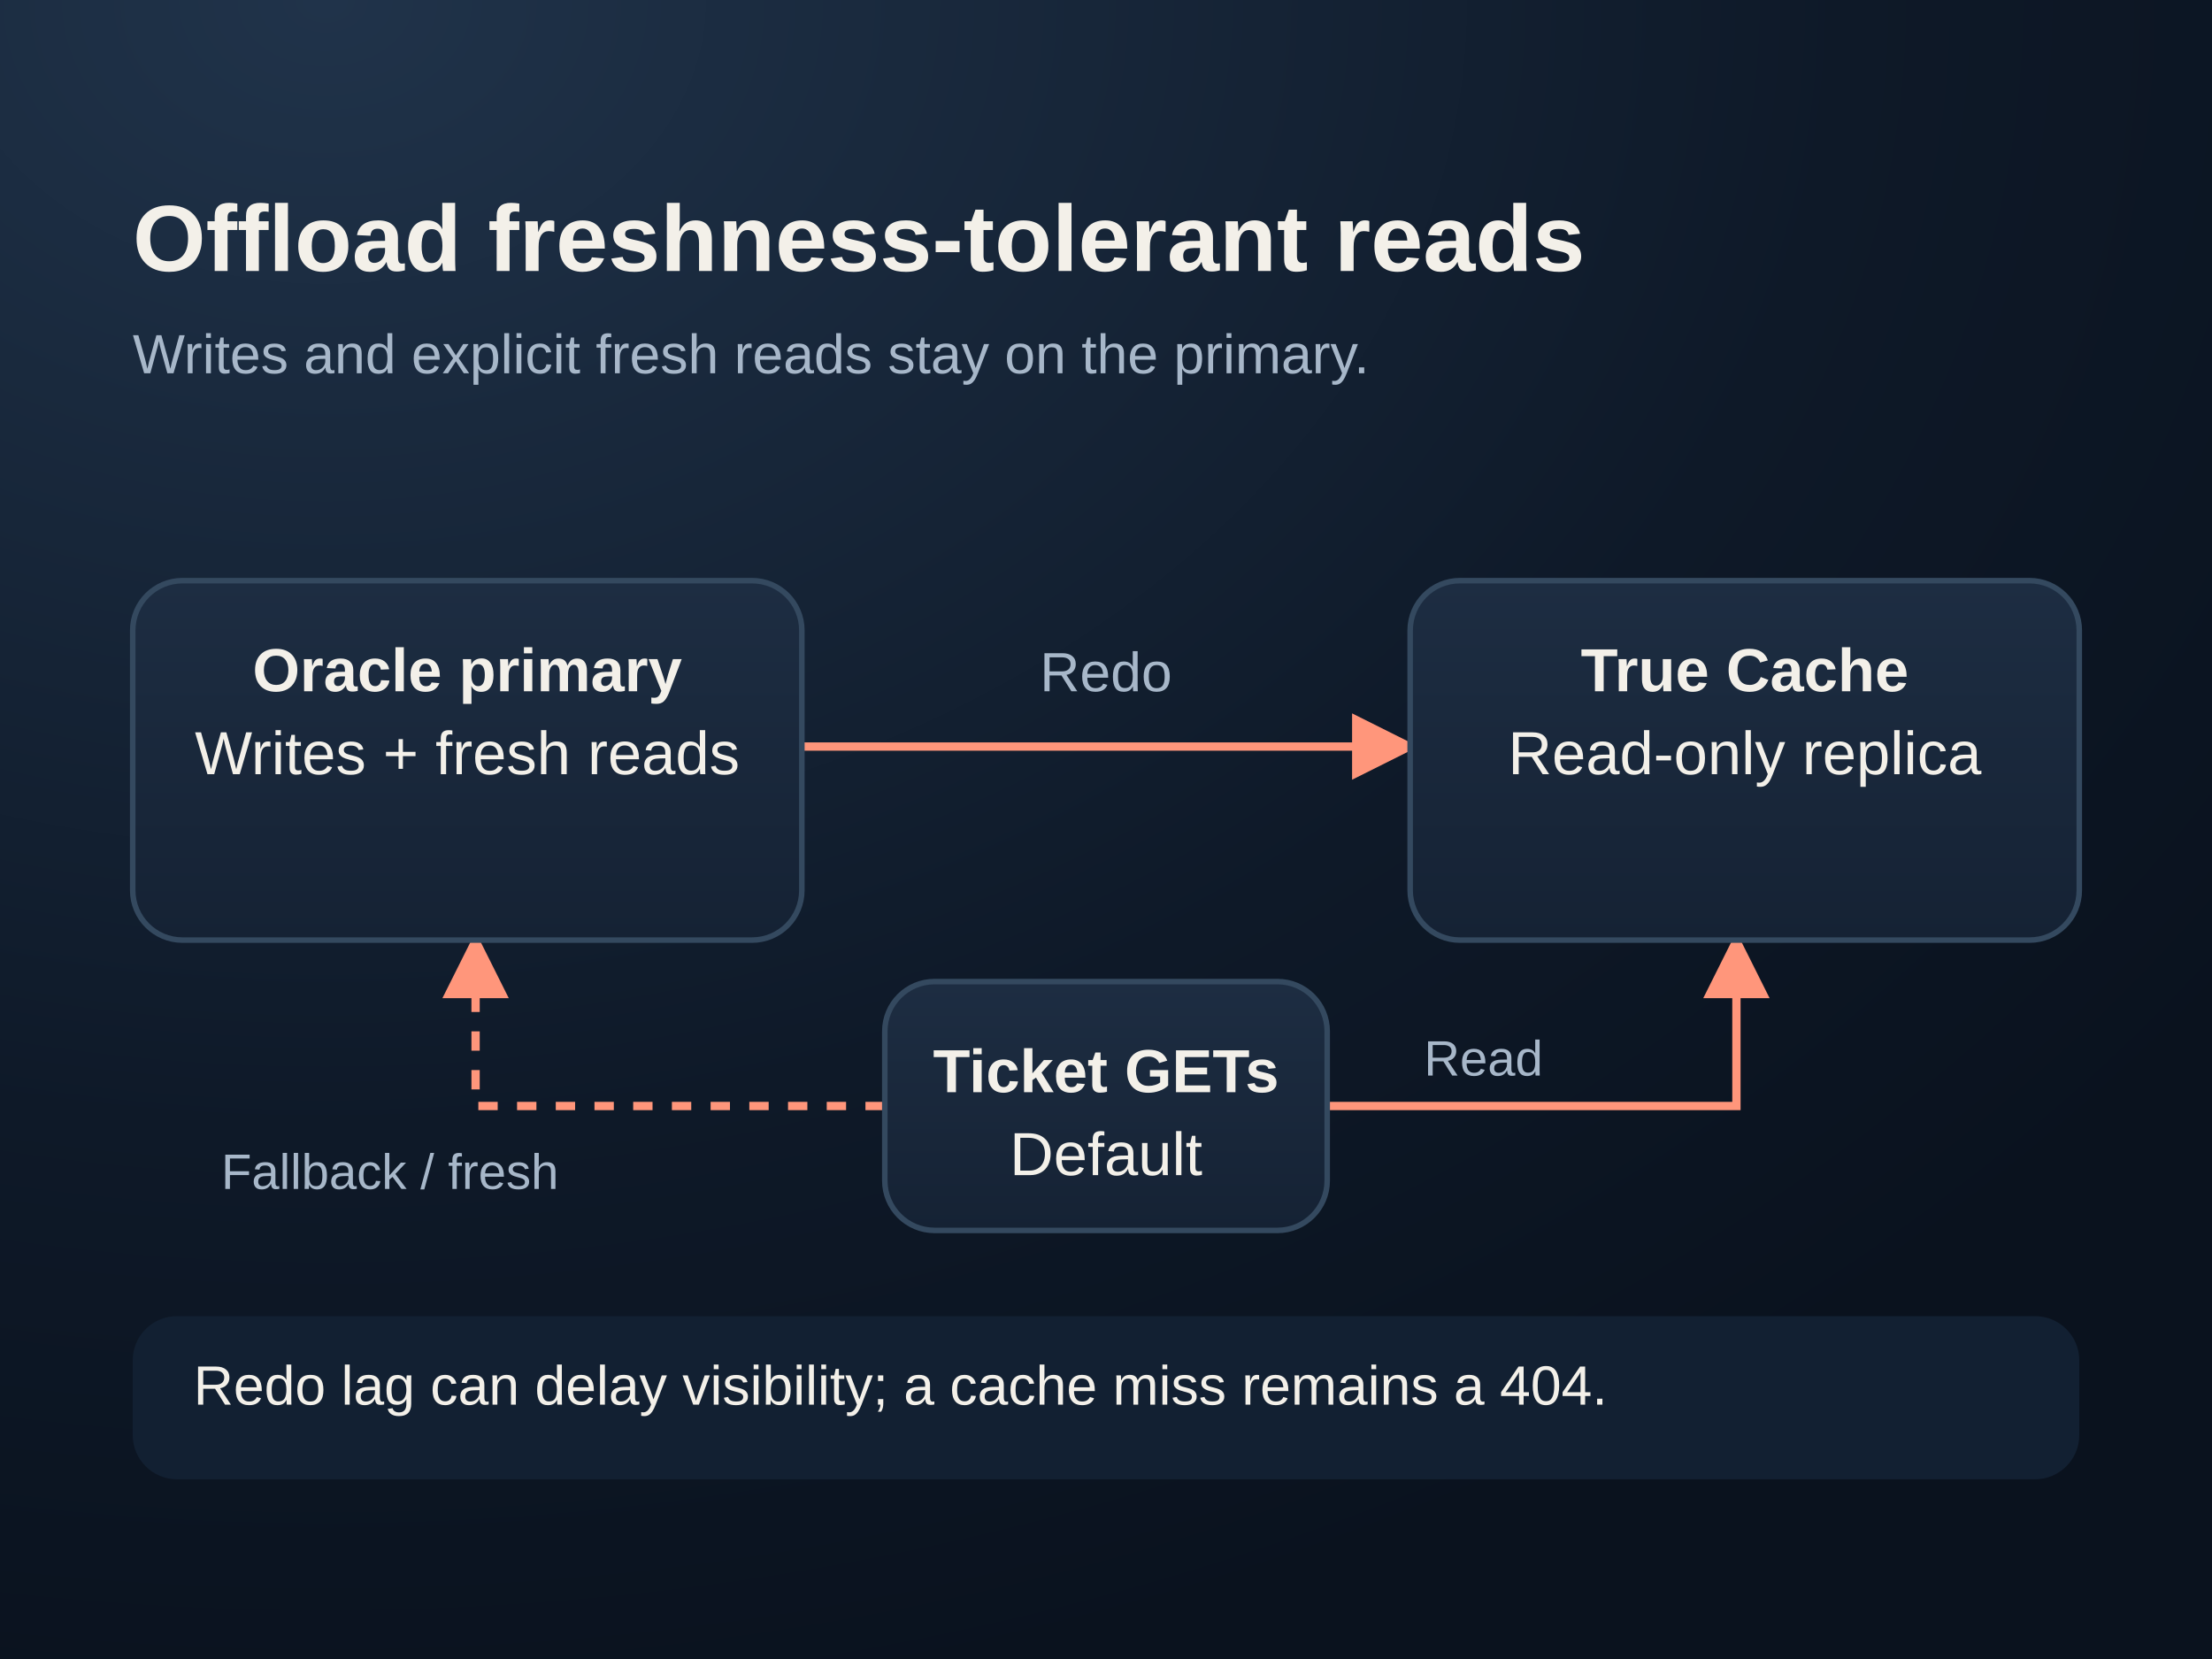
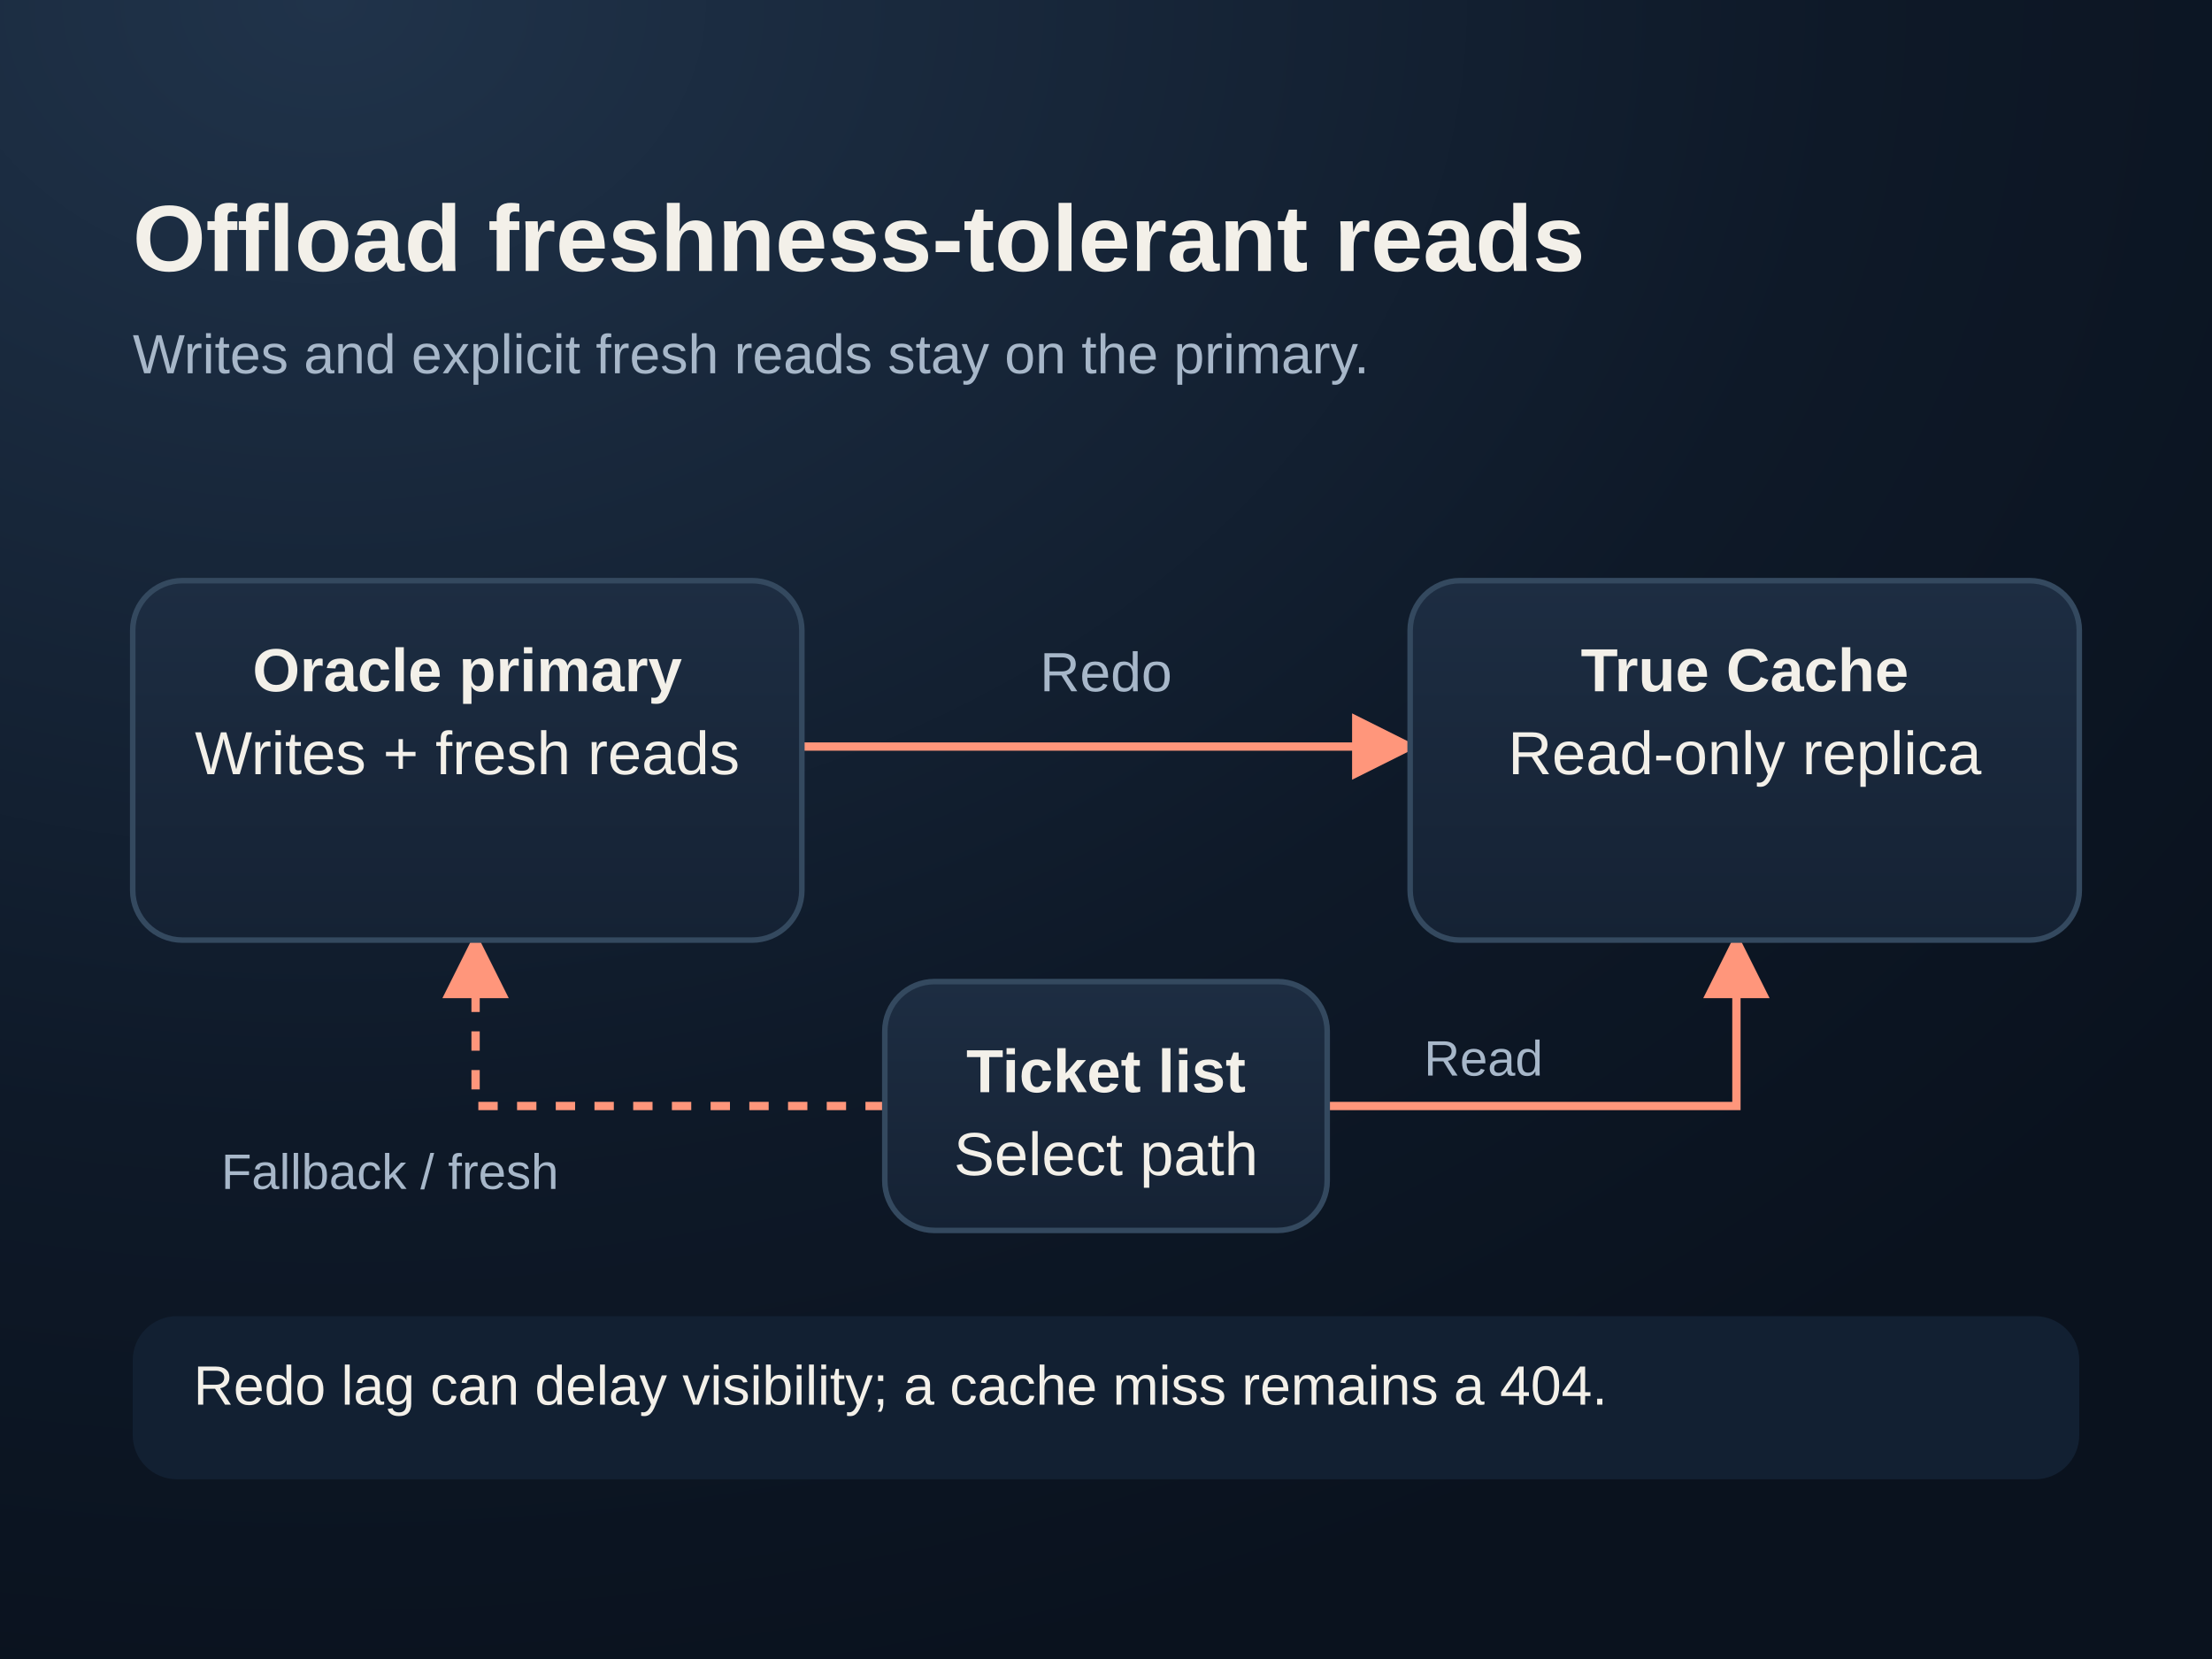
<svg xmlns="http://www.w3.org/2000/svg" width="800" height="600" viewBox="0 0 800 600" role="img" aria-labelledby="title desc">
  <defs>
    <marker id="arrow" markerWidth="8" markerHeight="8" refX="7" refY="4" orient="auto">
      <path d="M0 0 L8 4 L0 8 Z" fill="#ff967b" />
    </marker>
    <radialGradient id="canvas-wash" cx="15%" cy="0%" r="105%">
      <stop offset="0%" stop-color="#20334a" />
      <stop offset="65%" stop-color="#0e1928" />
      <stop offset="100%" stop-color="#0a121e" />
    </radialGradient>
    <linearGradient id="card-surface" x1="0" y1="0" x2="0" y2="1">
      <stop offset="0%" stop-color="#1d2d42" />
      <stop offset="100%" stop-color="#152234" />
    </linearGradient>
  </defs>
  <style>
.focus {animation:focus 8s ease-in-out infinite} .signal {animation:travel 8s linear infinite; opacity:0}
@keyframes focus {0%,28%,100%{stroke:#34495f} 8%,20%{stroke:#ff967b}} 
@keyframes travel {0%{stroke-dashoffset:25;opacity:0} 8%{opacity:1} 38%{stroke-dashoffset:-480;opacity:0} 100%{stroke-dashoffset:-480;opacity:0}}
@media (prefers-reduced-motion:reduce) {.focus,.signal{animation:none} .signal{display:none}}
.paused * {animation-play-state:paused!important}
</style>
  <rect width="800" height="600" fill="url(#canvas-wash)" />
  <text x="48" y="98" font-family="Arial, Helvetica, sans-serif" font-size="34" font-weight="700" fill="#f3f0e9" text-anchor="start">Offload freshness-tolerant reads</text>
  <text x="48" y="135" font-family="Arial, Helvetica, sans-serif" font-size="20" font-weight="400" fill="#a7b7c9" text-anchor="start">Writes and explicit fresh reads stay on the primary.</text>
  <g data-role="diagram">
    <path d="M290 270 H510" fill="none" stroke="#ff967b" stroke-width="3" marker-end="url(#arrow)" />
    <path class="signal" style="animation-delay:0s" d="M290 270 H510" fill="none" stroke="#ff967b" stroke-width="6" stroke-linecap="round" stroke-dasharray="10 500" />
    <path d="M480 400 H628 V340" fill="none" stroke="#ff967b" stroke-width="3" marker-end="url(#arrow)" />
    <path class="signal" style="animation-delay:2s" d="M480 400 H628 V340" fill="none" stroke="#ff967b" stroke-width="6" stroke-linecap="round" stroke-dasharray="10 500" />
    <path d="M320 400 H172 V340" fill="none" stroke="#ff967b" stroke-width="3" marker-end="url(#arrow)" stroke-dasharray="7 7" />
    <path class="signal" style="animation-delay:5s" d="M320 400 H172 V340" fill="none" stroke="#ff967b" stroke-width="6" stroke-linecap="round" stroke-dasharray="10 500" />
    <g>
      <rect class="focus" style="animation-delay:0s" x="48" y="210" width="242" height="130" rx="18" fill="url(#card-surface)" stroke="#34495f" stroke-width="2" />
      <text x="169.0" y="250" font-family="Arial, Helvetica, sans-serif" font-size="22" font-weight="700" fill="#f3f0e9" text-anchor="middle">Oracle primary</text>
      <text x="169.0" y="280" font-family="Arial, Helvetica, sans-serif" font-size="22" font-weight="400" fill="#f3f0e9" text-anchor="middle">Writes + fresh reads</text>
    </g>
    <g>
      <rect class="focus" style="animation-delay:2s" x="510" y="210" width="242" height="130" rx="18" fill="url(#card-surface)" stroke="#34495f" stroke-width="2" />
      <text x="631.0" y="250" font-family="Arial, Helvetica, sans-serif" font-size="22" font-weight="700" fill="#f3f0e9" text-anchor="middle">True Cache</text>
      <text x="631.0" y="280" font-family="Arial, Helvetica, sans-serif" font-size="22" font-weight="400" fill="#f3f0e9" text-anchor="middle">Read-only replica</text>
    </g>
    <g>
      <rect class="focus" style="animation-delay:4s" x="320" y="355" width="160" height="90" rx="18" fill="url(#card-surface)" stroke="#34495f" stroke-width="2" />
-       <text x="400.0" y="395" font-family="Arial, Helvetica, sans-serif" font-size="22" font-weight="700" fill="#f3f0e9" text-anchor="middle">Ticket GETs</text>
-       <text x="400.0" y="425" font-family="Arial, Helvetica, sans-serif" font-size="22" font-weight="400" fill="#f3f0e9" text-anchor="middle">Default</text>
+       <text x="400.0" y="395" font-family="Arial, Helvetica, sans-serif" font-size="22" font-weight="700" fill="#f3f0e9" text-anchor="middle">Ticket list</text>
+       <text x="400.0" y="425" font-family="Arial, Helvetica, sans-serif" font-size="22" font-weight="400" fill="#f3f0e9" text-anchor="middle">Select path</text>
    </g>
    <text x="400" y="250" font-family="Arial, Helvetica, sans-serif" font-size="20" font-weight="400" fill="#a7b7c9" text-anchor="middle">Redo</text>
    <text x="515" y="389" font-family="Arial, Helvetica, sans-serif" font-size="18" font-weight="400" fill="#a7b7c9" text-anchor="start">Read</text>
    <text x="80" y="430" font-family="Arial, Helvetica, sans-serif" font-size="18" font-weight="400" fill="#a7b7c9" text-anchor="start">Fallback / fresh</text>
    <rect x="48" y="476" width="704" height="59" rx="16" fill="#122032" />
    <text x="70" y="508" font-family="Arial, Helvetica, sans-serif" font-size="20" font-weight="400" fill="#f3f0e9" text-anchor="start">Redo lag can delay visibility; a cache miss remains a 404.</text>
  </g>
</svg>
